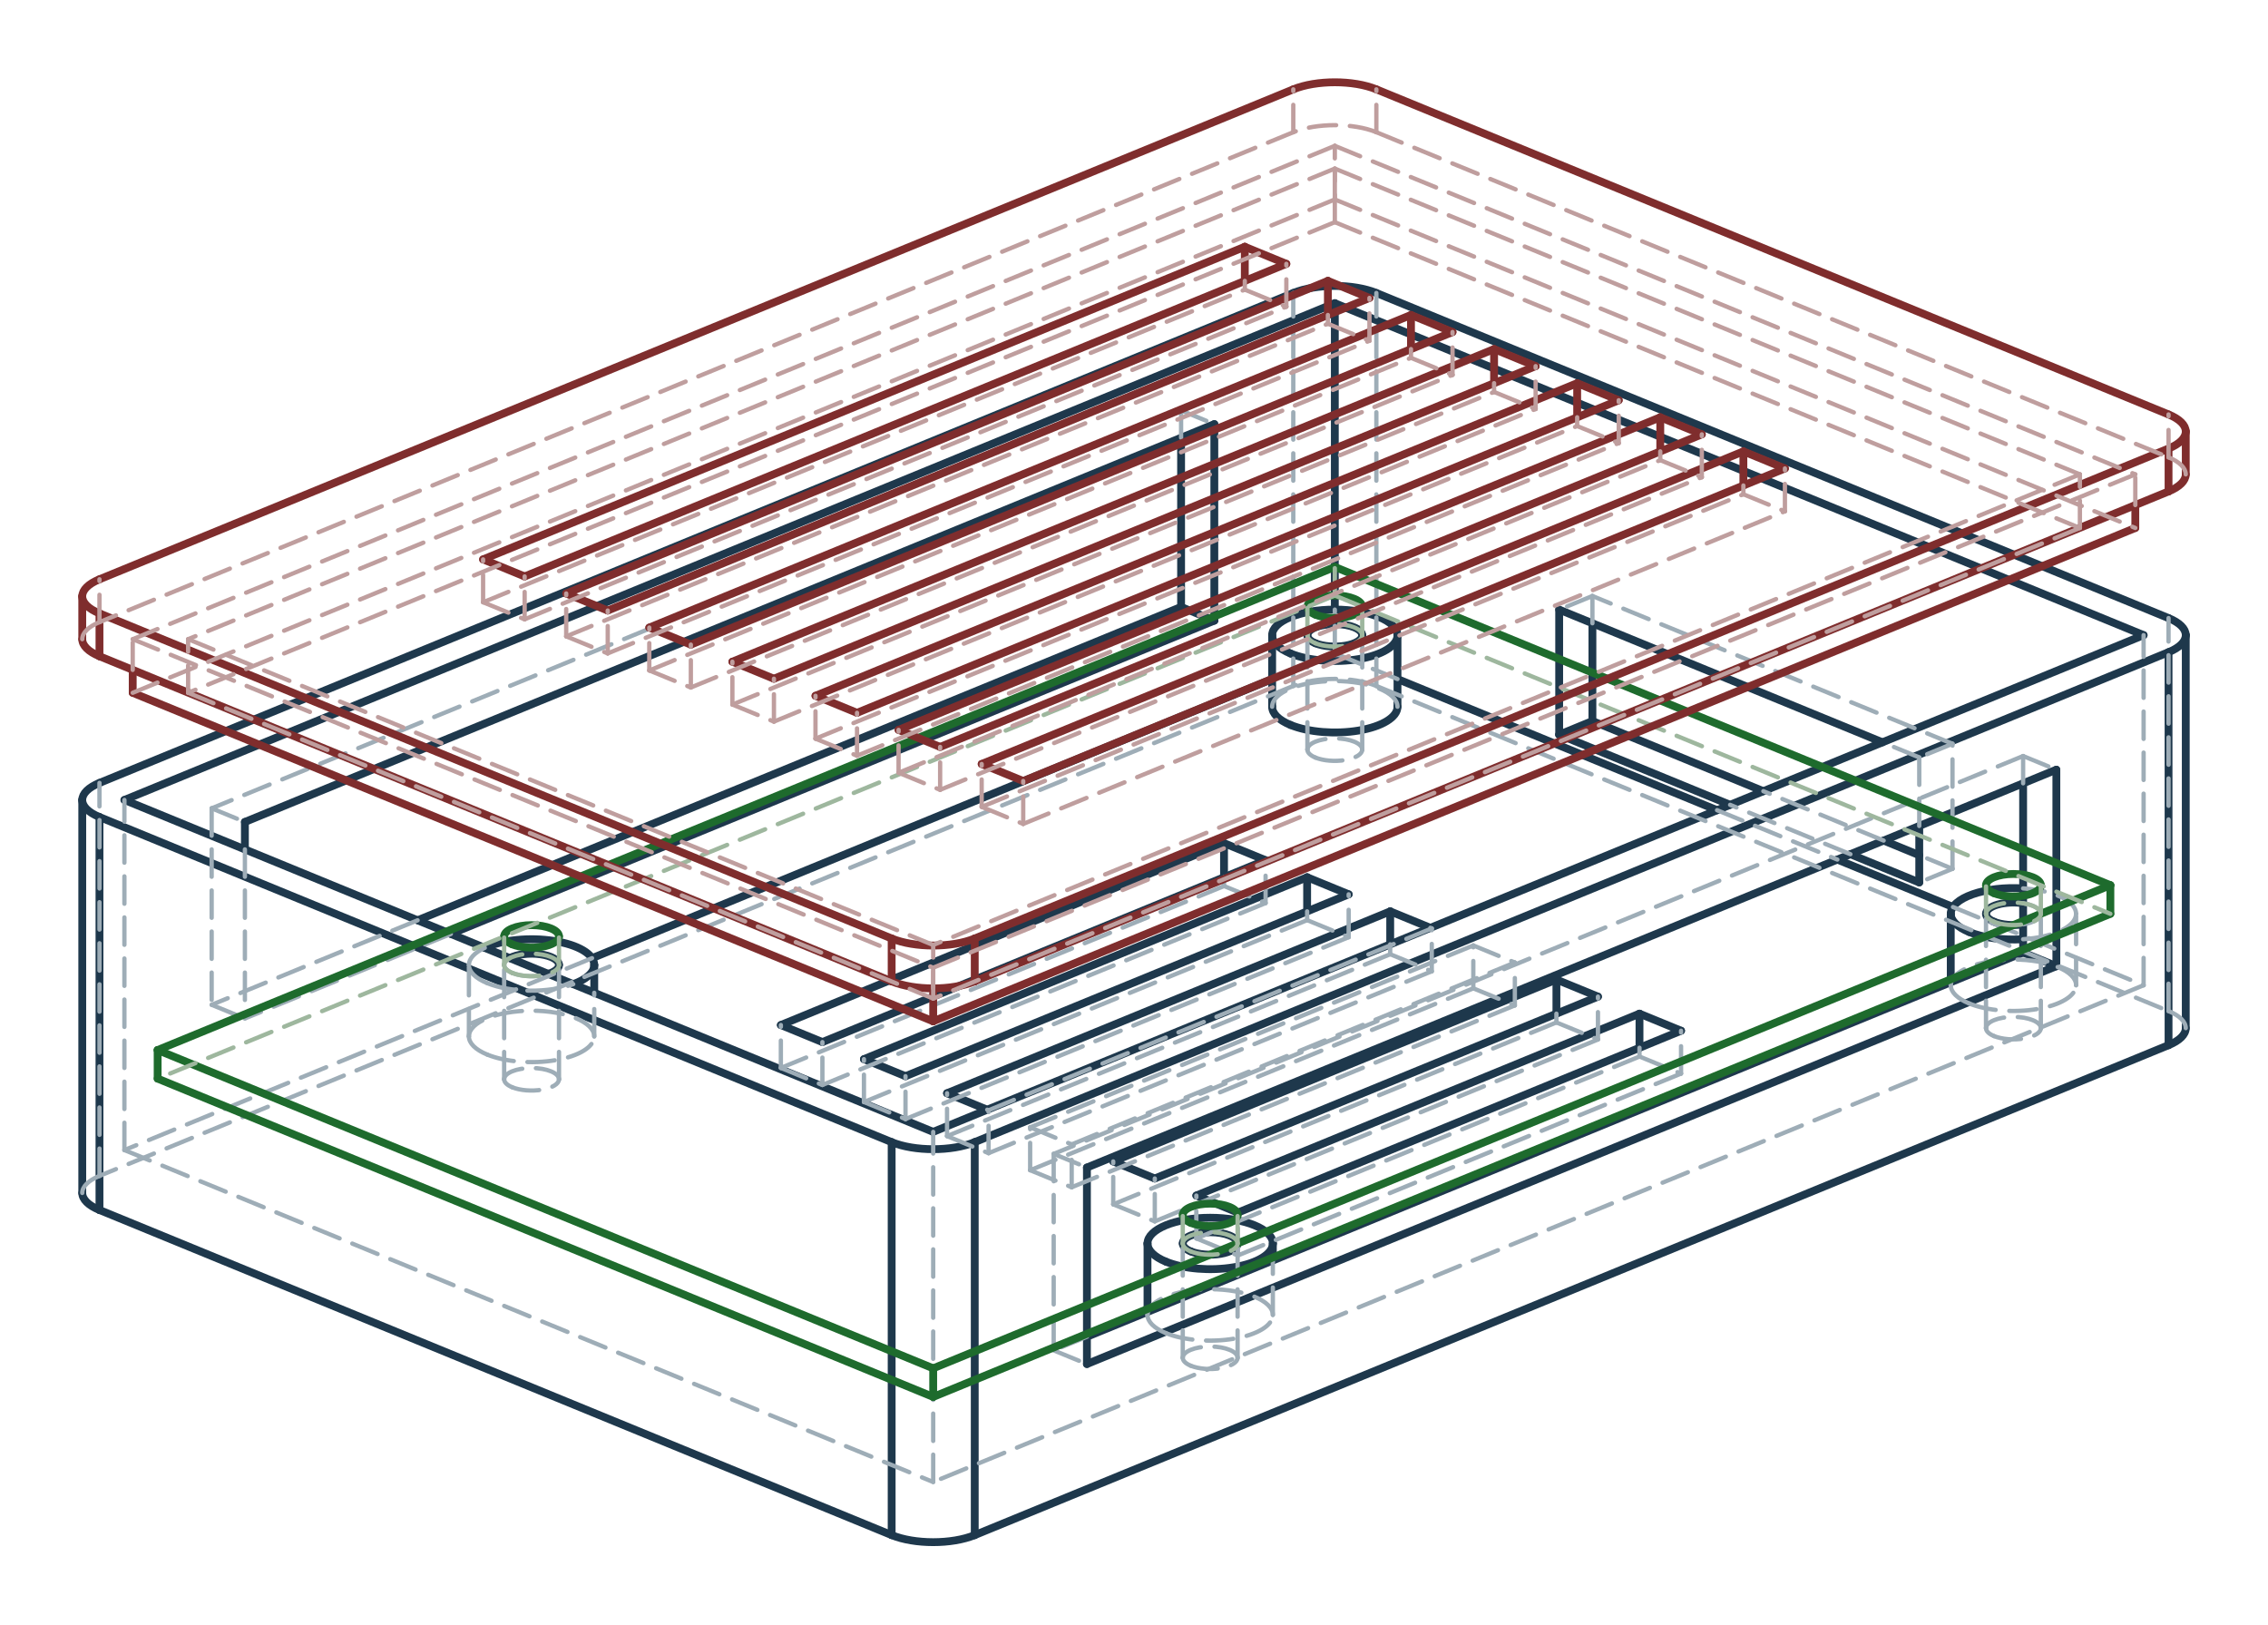
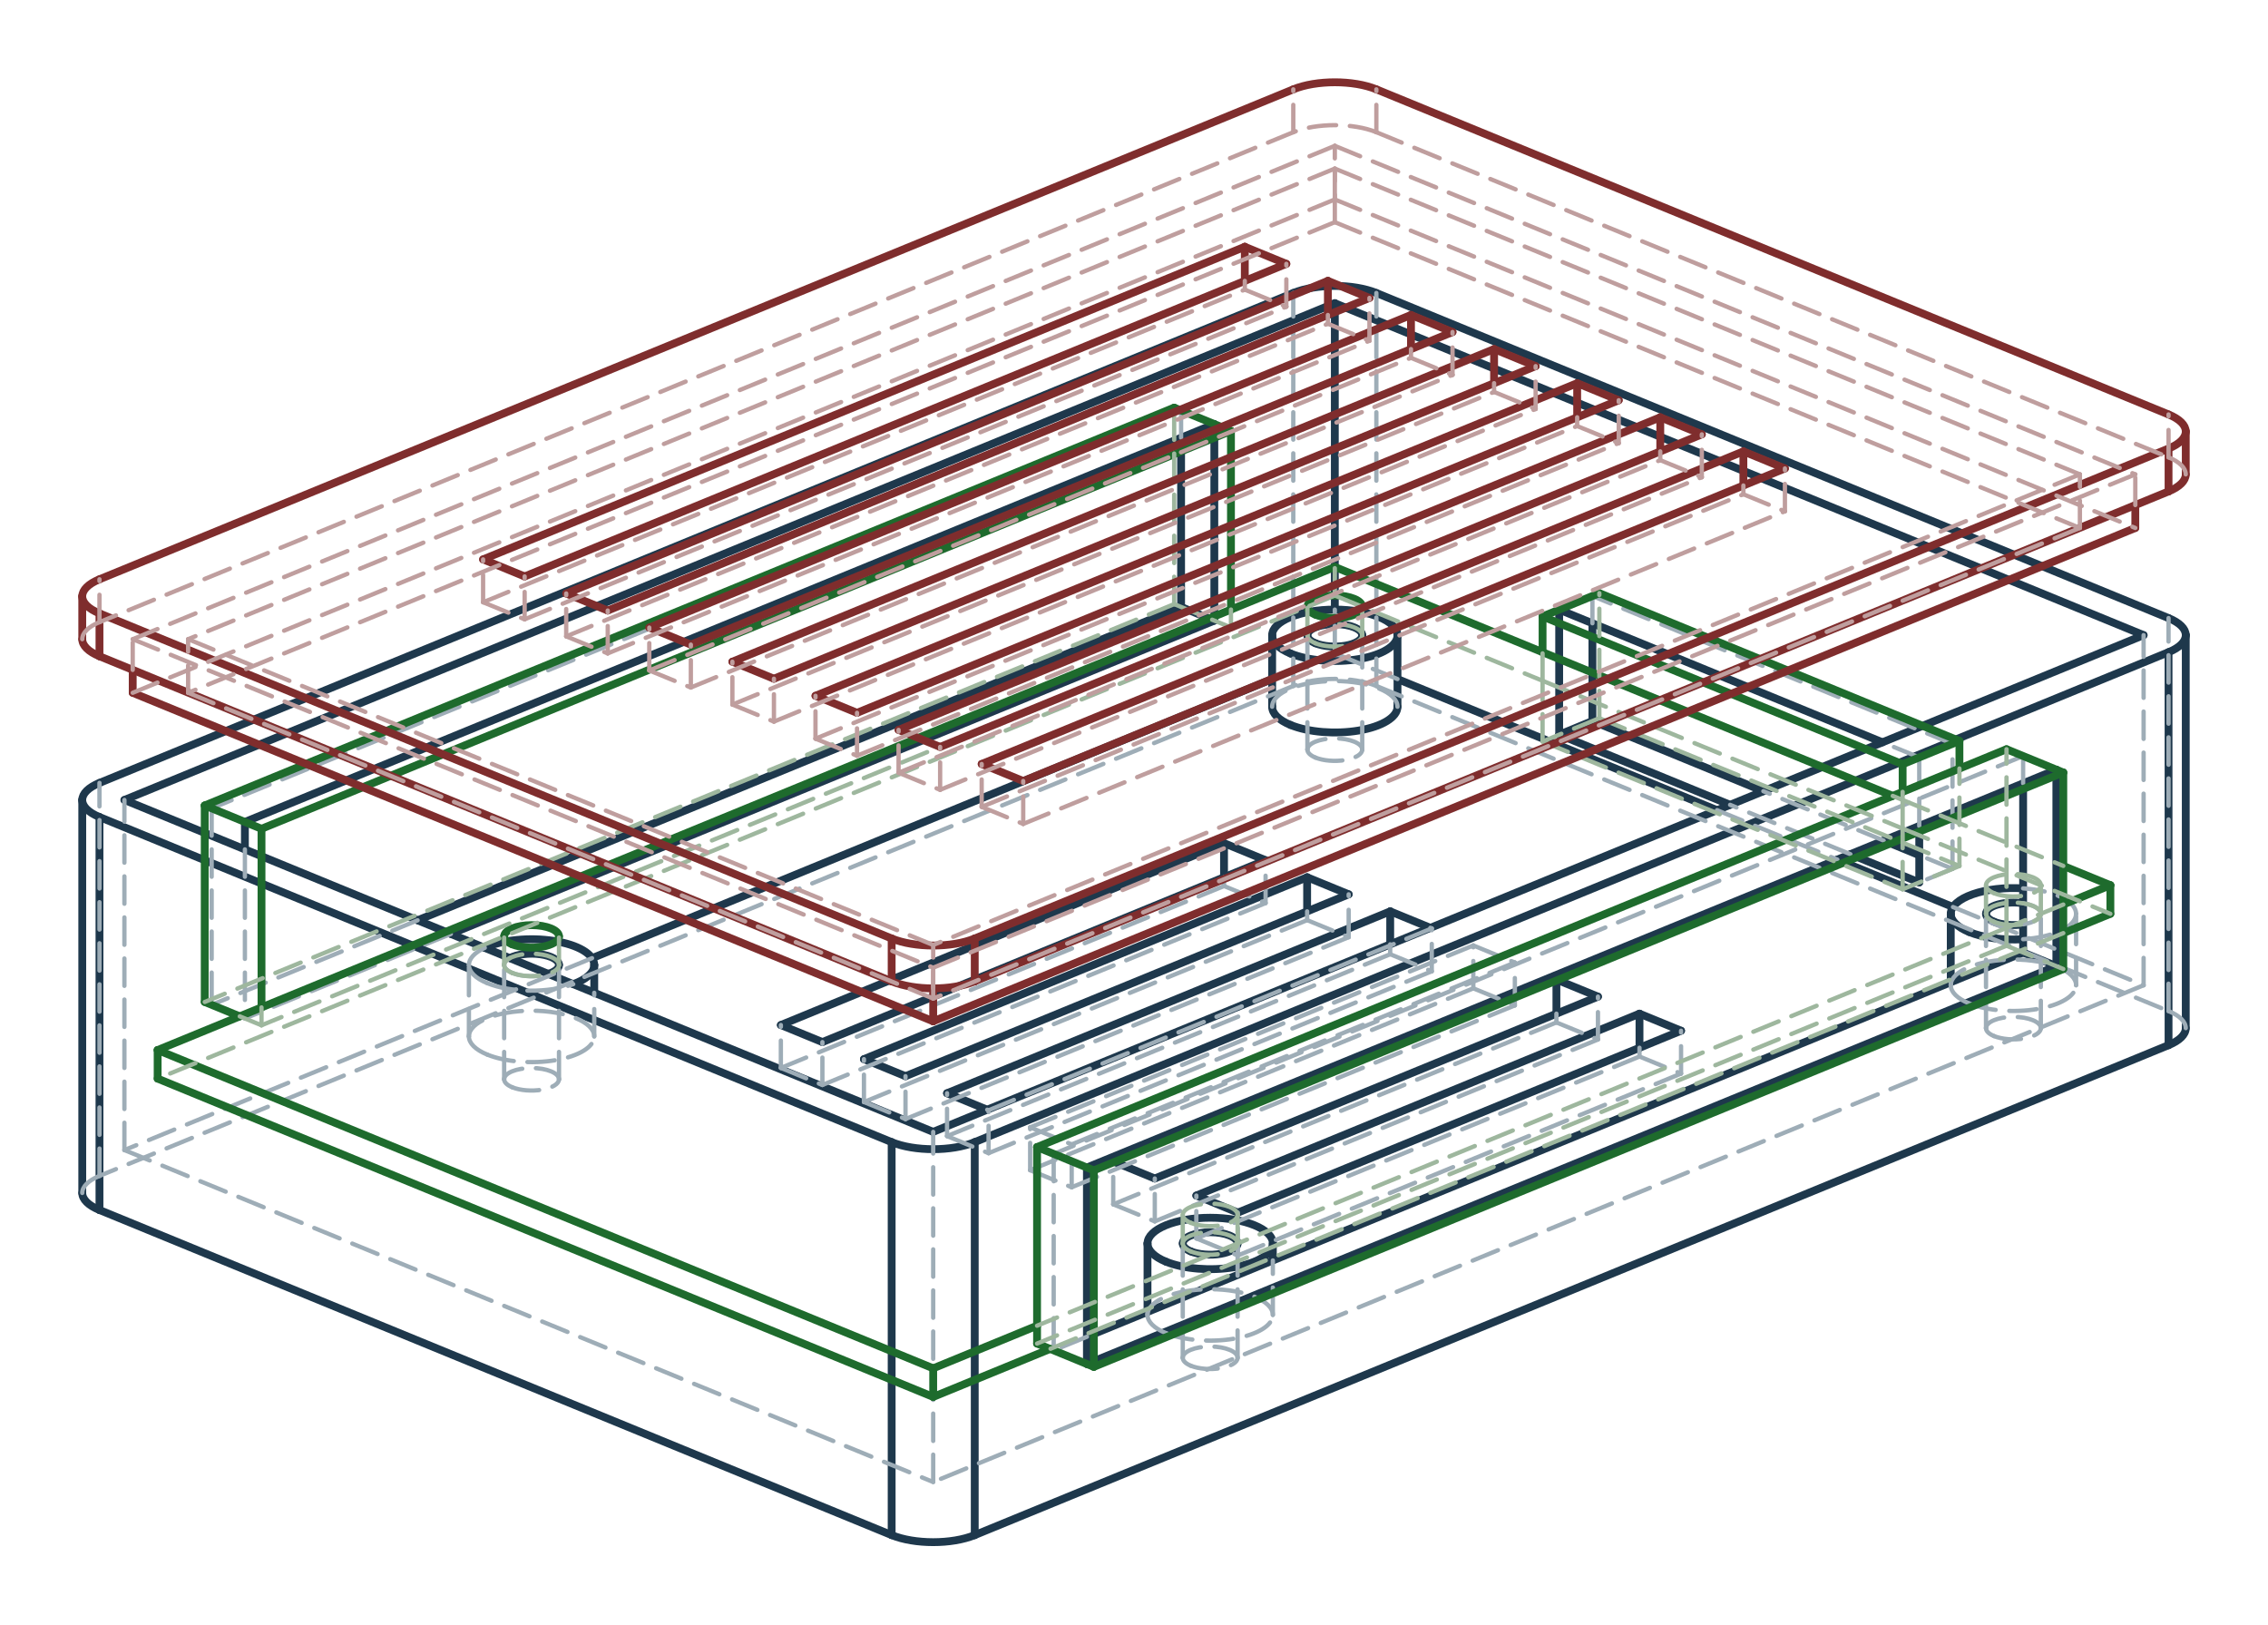
<svg xmlns="http://www.w3.org/2000/svg" width="115.799mm" height="82.929mm" viewBox="-57.9 -33.896 115.799 82.929" version="1.1">
  <g transform="scale(1,-1)" stroke-linecap="round">
    <g fill="none" stroke="rgb(30,56,76)" stroke-width="0.4" id="base_visible">
      <path d="M 7.99,-3.113 A 3.2,1.313 0.0 0,1 13.453,-2.184" />
      <path d="M 7.053,-2.184 A 3.2,1.313 0.0 0,1 7.99,-3.113" />
      <path d="M 7.99,0.535 A 3.2,1.313 0.0 0,1 13.453,1.463" />
      <path d="M 13.453,1.463 A 3.2,1.313 0.0 0,1 7.053,1.463" />
      <path d="M 7.053,1.463 A 3.2,1.313 0.0 0,1 7.99,0.535" />
      <line x1="13.453" y1="-0.77" x2="29.769" y2="-7.465" />
      <line x1="35.911" y1="-9.986" x2="41.815" y2="-12.408" />
      <line x1="7.053" y1="-0.77" x2="-27.672" y2="-15.02" />
      <line x1="-18.031" y1="-18.433" x2="4.596" y2="-9.148" />
      <line x1="-18.031" y1="-18.433" x2="-15.91" y2="-19.304" />
      <line x1="-15.91" y1="-19.304" x2="6.718" y2="-10.019" />
      <line x1="4.596" y1="-9.148" x2="6.718" y2="-10.019" />
      <line x1="-13.789" y1="-20.174" x2="8.839" y2="-10.889" />
      <line x1="-13.789" y1="-20.174" x2="-11.667" y2="-21.045" />
      <line x1="-11.667" y1="-21.045" x2="10.96" y2="-11.76" />
      <line x1="8.839" y1="-10.889" x2="10.96" y2="-11.76" />
      <line x1="-9.546" y1="-21.915" x2="13.081" y2="-12.63" />
      <line x1="-9.546" y1="-21.915" x2="-7.495" y2="-22.757" />
      <line x1="13.081" y1="-12.63" x2="15.132" y2="-13.472" />
      <line x1="-1.061" y1="-25.397" x2="21.567" y2="-16.112" />
      <line x1="-1.061" y1="-25.397" x2="1.061" y2="-26.268" />
      <line x1="1.061" y1="-26.268" x2="23.688" y2="-16.983" />
      <line x1="21.567" y1="-16.112" x2="23.688" y2="-16.983" />
      <line x1="3.182" y1="-27.138" x2="25.809" y2="-17.853" />
      <line x1="3.182" y1="-27.138" x2="5.303" y2="-28.009" />
      <line x1="5.303" y1="-28.009" x2="27.931" y2="-18.724" />
      <line x1="25.809" y1="-17.853" x2="27.931" y2="-18.724" />
      <path d="M 9.263,1.057 A 1.4,0.574 0.0 0,1 11.653,1.463" />
      <path d="M 11.653,1.463 A 1.4,0.574 0.0 0,1 8.853,1.463" />
      <path d="M 8.853,1.463 A 1.4,0.574 0.0 0,1 9.263,1.057" />
      <line x1="10.253" y1="2.776" x2="10.253" y2="18.417" />
      <line x1="10.253" y1="18.417" x2="51.548" y2="1.472" />
      <line x1="40.093" y1="-11.155" x2="36.578" y2="-9.712" />
      <line x1="30.436" y1="-7.192" x2="21.708" y2="-3.61" />
      <line x1="40.093" y1="-11.155" x2="40.093" y2="-8.27" />
      <line x1="38.214" y1="-4" x2="21.708" y2="2.773" />
      <line x1="21.708" y1="-3.61" x2="21.708" y2="2.773" />
      <line x1="-10.253" y1="-23.888" x2="51.548" y2="1.472" />
      <line x1="45.396" y1="-14.732" x2="-2.404" y2="-34.347" />
      <line x1="45.396" y1="-6.093" x2="45.396" y2="-14.732" />
      <line x1="-51.548" y1="-6.943" x2="10.253" y2="18.417" />
      <line x1="4.101" y1="12.245" x2="-45.396" y2="-8.066" />
      <line x1="-45.396" y1="-8.066" x2="-45.396" y2="-9.467" />
      <line x1="4.101" y1="2.214" x2="-34.881" y2="-13.783" />
      <line x1="4.101" y1="12.245" x2="4.101" y2="2.214" />
      <line x1="-51.548" y1="-6.943" x2="-10.253" y2="-23.888" />
      <line x1="4.596" y1="-10.889" x2="4.596" y2="-9.148" />
      <path d="M -28.632,-16.347 A 3.2,1.313 0.0 0,1 -27.559,-15.366" />
      <path d="M -27.559,-15.366 A 3.2,1.313 0.0 0,1 -33.149,-14.493" />
      <line x1="8.839" y1="-12.63" x2="8.839" y2="-10.889" />
      <line x1="13.081" y1="-14.313" x2="13.081" y2="-12.63" />
      <path d="M 42.639,-13.683 A 3.2,1.313 0.0 0,1 45.396,-14.052" />
      <path d="M 45.396,-11.457 A 3.2,1.313 0.0 0,1 41.701,-12.755" />
      <path d="M 41.701,-12.755 A 3.2,1.313 0.0 0,1 42.639,-13.683" />
      <line x1="21.567" y1="-17.853" x2="21.567" y2="-16.112" />
      <line x1="25.809" y1="-19.594" x2="25.809" y2="-17.853" />
      <path d="M 1.626,-30.512 A 3.2,1.313 0.0 0,1 7.089,-29.584" />
      <path d="M 7.089,-29.584 A 3.2,1.313 0.0 0,1 0.689,-29.584" />
      <path d="M 0.689,-29.584 A 3.2,1.313 0.0 0,1 1.626,-30.512" />
      <line x1="12.374" y1="18.939" x2="52.821" y2="2.342" />
      <path d="M 12.374,18.939 A 3.0,1.231 0.0 0,1 8.132,18.939" />
      <path d="M 52.821,2.342 A 3.0,1.231 180.0 0,0 53.7,1.472" />
      <path d="M 53.7,1.472 A 3.0,1.231 180.0 0,0 52.821,0.601" />
      <line x1="8.132" y1="18.939" x2="-52.821" y2="-6.073" />
      <line x1="52.821" y1="0.601" x2="-8.132" y2="-24.411" />
      <path d="M -52.821,-7.814 A 3.0,1.231 180.0 0,0 -53.7,-6.943" />
      <path d="M -53.7,-6.943 A 3.0,1.231 180.0 0,0 -52.821,-6.073" />
      <path d="M -12.374,-24.411 A 3.0,1.231 0.0 0,1 -8.132,-24.411" />
      <line x1="-52.821" y1="-7.814" x2="-12.374" y2="-24.411" />
      <line x1="23.405" y1="-2.914" x2="21.708" y2="-3.61" />
      <line x1="40.093" y1="-9.762" x2="38.275" y2="-9.016" />
      <line x1="32.133" y1="-6.495" x2="23.405" y2="-2.914" />
      <line x1="23.405" y1="-2.914" x2="23.405" y2="2.077" />
      <line x1="47.093" y1="-5.397" x2="-2.404" y2="-25.708" />
      <line x1="-2.404" y1="-25.708" x2="-2.404" y2="-35.739" />
      <line x1="45.396" y1="-14.732" x2="47.093" y2="-15.428" />
      <line x1="47.093" y1="-15.428" x2="-2.404" y2="-35.739" />
      <line x1="47.093" y1="-5.397" x2="47.093" y2="-15.428" />
      <line x1="2.404" y1="2.91" x2="4.101" y2="2.214" />
      <line x1="2.404" y1="2.91" x2="-36.578" y2="-13.086" />
      <line x1="2.404" y1="11.548" x2="2.404" y2="2.91" />
      <path d="M 53.7,-18.591 A 3.0,1.231 180.0 0,0 52.821,-19.461" />
      <line x1="52.821" y1="-19.461" x2="-8.132" y2="-44.473" />
      <path d="M -52.821,-27.876 A 3.0,1.231 180.0 0,0 -53.7,-27.006" />
      <path d="M -12.374,-44.473 A 3.0,1.231 0.0 0,1 -8.132,-44.473" />
      <line x1="-52.821" y1="-27.876" x2="-12.374" y2="-44.473" />
      <path d="M -29.909,-15.823 A 1.4,0.574 0.0 0,1 -29.359,-15.366" />
      <path d="M -29.359,-15.366 A 1.4,0.574 0.0 0,1 -31.872,-15.017" />
      <path d="M 43.911,-13.161 A 1.4,0.574 0.0 0,1 45.396,-13.292" />
      <path d="M 45.396,-12.217 A 1.4,0.574 0.0 0,1 43.501,-12.755" />
      <path d="M 43.501,-12.755 A 1.4,0.574 0.0 0,1 43.911,-13.161" />
      <path d="M 2.899,-29.99 A 1.4,0.574 0.0 0,1 5.289,-29.584" />
      <path d="M 5.289,-29.584 A 1.4,0.574 0.0 0,1 2.489,-29.584" />
      <path d="M 2.489,-29.584 A 1.4,0.574 0.0 0,1 2.899,-29.99" />
      <line x1="52.821" y1="-19.461" x2="52.821" y2="0.601" />
      <line x1="-8.132" y1="-44.473" x2="-8.132" y2="-24.411" />
      <line x1="-52.821" y1="-27.876" x2="-52.821" y2="-7.814" />
      <line x1="-12.374" y1="-44.473" x2="-12.374" y2="-24.411" />
      <line x1="13.453" y1="-2.184" x2="13.453" y2="1.463" />
      <line x1="7.053" y1="-2.184" x2="7.053" y2="1.463" />
      <line x1="-27.559" y1="-16.787" x2="-27.559" y2="-15.366" />
      <line x1="41.701" y1="-16.248" x2="41.701" y2="-12.755" />
      <line x1="7.089" y1="-30.451" x2="7.089" y2="-29.584" />
      <line x1="0.689" y1="-33.077" x2="0.689" y2="-29.584" />
      <line x1="53.7" y1="-18.591" x2="53.7" y2="1.472" />
      <line x1="-53.7" y1="-27.006" x2="-53.7" y2="-6.943" />
    </g>
    <g fill="none" stroke="rgb(158,173,183)" stroke-width="0.22" id="base_hidden" stroke-dasharray="1.397 0.699">
      <path d="M 13.453,-2.184 A 3.2,1.313 0.0 0,1 7.053,-2.184" />
      <line x1="10.253" y1="0.543" x2="13.453" y2="-0.77" />
      <line x1="29.769" y1="-7.465" x2="35.911" y2="-9.986" />
      <line x1="41.815" y1="-12.408" x2="51.548" y2="-16.402" />
      <line x1="51.548" y1="-16.402" x2="-10.253" y2="-41.762" />
      <line x1="10.253" y1="0.543" x2="7.053" y2="-0.77" />
      <line x1="-27.672" y1="-15.02" x2="-51.548" y2="-24.817" />
      <line x1="-51.548" y1="-24.817" x2="-10.253" y2="-41.762" />
      <path d="M -33.022,-19.942 A 3.2,1.313 0.0 0,1 -27.559,-19.014" />
      <path d="M -27.559,-19.014 A 3.2,1.313 0.0 0,1 -33.959,-19.014" />
      <path d="M -33.959,-19.014 A 3.2,1.313 0.0 0,1 -33.022,-19.942" />
      <line x1="-7.495" y1="-22.757" x2="-7.425" y2="-22.786" />
      <line x1="-7.425" y1="-22.786" x2="15.203" y2="-13.501" />
      <line x1="15.132" y1="-13.472" x2="15.203" y2="-13.501" />
      <path d="M 42.639,-17.331 A 3.2,1.313 0.0 0,1 48.101,-16.402" />
      <path d="M 48.101,-16.402 A 3.2,1.313 0.0 0,1 41.701,-16.402" />
      <path d="M 41.701,-16.402 A 3.2,1.313 0.0 0,1 42.639,-17.331" />
      <line x1="-5.303" y1="-23.656" x2="17.324" y2="-14.371" />
      <line x1="-5.303" y1="-23.656" x2="-3.182" y2="-24.527" />
      <line x1="-3.182" y1="-24.527" x2="19.445" y2="-15.242" />
      <line x1="17.324" y1="-14.371" x2="19.445" y2="-15.242" />
      <path d="M 1.626,-34.16 A 3.2,1.313 0.0 0,1 7.089,-33.232" />
      <path d="M 7.089,-33.232 A 3.2,1.313 0.0 0,1 0.689,-33.232" />
      <path d="M 0.689,-33.232 A 3.2,1.313 0.0 0,1 1.626,-34.16" />
      <line x1="10.253" y1="0.543" x2="10.253" y2="2.776" />
      <line x1="51.548" y1="-16.402" x2="51.548" y2="1.472" />
      <line x1="36.578" y1="-9.712" x2="30.436" y2="-7.192" />
      <line x1="40.093" y1="-8.27" x2="40.093" y2="-4.771" />
      <line x1="40.093" y1="-4.771" x2="38.214" y2="-4" />
      <line x1="-10.253" y1="-41.762" x2="-10.253" y2="-23.888" />
      <line x1="45.396" y1="-4.701" x2="-4.101" y2="-25.012" />
      <line x1="-4.101" y1="-25.012" x2="-4.101" y2="-35.043" />
      <line x1="-2.404" y1="-34.347" x2="-4.101" y2="-35.043" />
      <line x1="45.396" y1="-4.701" x2="45.396" y2="-6.093" />
      <line x1="-51.548" y1="-24.817" x2="-51.548" y2="-6.943" />
      <line x1="-45.396" y1="-9.467" x2="-45.396" y2="-18.098" />
      <line x1="-34.881" y1="-13.783" x2="-45.396" y2="-18.098" />
      <line x1="-18.031" y1="-20.622" x2="-18.031" y2="-18.433" />
      <line x1="4.596" y1="-11.337" x2="4.596" y2="-10.889" />
      <line x1="-18.031" y1="-20.622" x2="4.596" y2="-11.337" />
      <line x1="-15.91" y1="-21.493" x2="-15.91" y2="-19.304" />
      <line x1="-18.031" y1="-20.622" x2="-15.91" y2="-21.493" />
      <line x1="6.718" y1="-12.207" x2="6.718" y2="-10.019" />
      <line x1="-15.91" y1="-21.493" x2="6.718" y2="-12.207" />
      <line x1="4.596" y1="-11.337" x2="6.718" y2="-12.207" />
      <path d="M -33.022,-16.295 A 3.2,1.313 0.0 0,1 -28.632,-16.347" />
      <path d="M -33.149,-14.493 A 3.2,1.313 0.0 0,1 -33.959,-15.366" />
      <path d="M -33.959,-15.366 A 3.2,1.313 0.0 0,1 -33.022,-16.295" />
      <line x1="-13.789" y1="-22.363" x2="-13.789" y2="-20.174" />
      <line x1="8.839" y1="-13.078" x2="8.839" y2="-12.63" />
      <line x1="-13.789" y1="-22.363" x2="8.839" y2="-13.078" />
      <line x1="-11.667" y1="-23.233" x2="-11.667" y2="-21.045" />
      <line x1="-13.789" y1="-22.363" x2="-11.667" y2="-23.233" />
      <line x1="10.96" y1="-13.948" x2="10.96" y2="-11.76" />
      <line x1="-11.667" y1="-23.233" x2="10.96" y2="-13.948" />
      <line x1="8.839" y1="-13.078" x2="10.96" y2="-13.948" />
      <line x1="-9.546" y1="-24.104" x2="-9.546" y2="-21.915" />
      <line x1="13.081" y1="-14.819" x2="13.081" y2="-14.313" />
      <line x1="-9.546" y1="-24.104" x2="13.081" y2="-14.819" />
      <line x1="-7.425" y1="-24.974" x2="-7.425" y2="-22.786" />
      <line x1="-9.546" y1="-24.104" x2="-7.425" y2="-24.974" />
      <line x1="15.203" y1="-15.689" x2="15.203" y2="-13.501" />
      <line x1="-7.425" y1="-24.974" x2="15.203" y2="-15.689" />
      <line x1="13.081" y1="-14.819" x2="15.203" y2="-15.689" />
      <path d="M 45.396,-14.052 A 3.2,1.313 0.0 0,1 48.101,-12.755" />
      <path d="M 48.101,-12.755 A 3.2,1.313 0.0 0,1 45.396,-11.457" />
      <line x1="-5.303" y1="-25.845" x2="-5.303" y2="-23.656" />
      <line x1="17.324" y1="-16.56" x2="17.324" y2="-14.371" />
      <line x1="-5.303" y1="-25.845" x2="17.324" y2="-16.56" />
      <line x1="-3.182" y1="-26.715" x2="-3.182" y2="-24.527" />
      <line x1="-5.303" y1="-25.845" x2="-3.182" y2="-26.715" />
      <line x1="19.445" y1="-17.43" x2="19.445" y2="-15.242" />
      <line x1="-3.182" y1="-26.715" x2="19.445" y2="-17.43" />
      <line x1="17.324" y1="-16.56" x2="19.445" y2="-17.43" />
      <line x1="-1.061" y1="-27.586" x2="-1.061" y2="-25.397" />
      <line x1="21.567" y1="-18.301" x2="21.567" y2="-17.853" />
      <line x1="-1.061" y1="-27.586" x2="21.567" y2="-18.301" />
      <line x1="1.061" y1="-28.456" x2="1.061" y2="-26.268" />
      <line x1="-1.061" y1="-27.586" x2="1.061" y2="-28.456" />
      <line x1="23.688" y1="-19.171" x2="23.688" y2="-16.983" />
      <line x1="1.061" y1="-28.456" x2="23.688" y2="-19.171" />
      <line x1="21.567" y1="-18.301" x2="23.688" y2="-19.171" />
      <line x1="3.182" y1="-29.327" x2="3.182" y2="-27.138" />
      <line x1="25.809" y1="-20.042" x2="25.809" y2="-19.594" />
      <line x1="3.182" y1="-29.327" x2="25.809" y2="-20.042" />
      <line x1="5.303" y1="-30.197" x2="5.303" y2="-28.009" />
      <line x1="3.182" y1="-29.327" x2="5.303" y2="-30.197" />
      <line x1="27.931" y1="-20.912" x2="27.931" y2="-18.724" />
      <line x1="5.303" y1="-30.197" x2="27.931" y2="-20.912" />
      <line x1="25.809" y1="-20.042" x2="27.931" y2="-20.912" />
      <path d="M 9.263,-4.779 A 1.4,0.574 0.0 0,1 11.653,-4.373" />
      <path d="M 11.653,-4.373 A 1.4,0.574 0.0 0,1 8.853,-4.373" />
      <path d="M 8.853,-4.373 A 1.4,0.574 0.0 0,1 9.263,-4.779" />
      <line x1="41.79" y1="-10.458" x2="40.093" y2="-11.155" />
      <line x1="41.79" y1="-10.458" x2="40.093" y2="-9.762" />
      <line x1="38.275" y1="-9.016" x2="32.133" y2="-6.495" />
      <line x1="41.79" y1="-4.075" x2="40.093" y2="-4.771" />
      <line x1="41.79" y1="-10.458" x2="41.79" y2="-4.075" />
      <line x1="23.405" y1="3.469" x2="21.708" y2="2.773" />
      <line x1="41.79" y1="-4.075" x2="23.405" y2="3.469" />
      <line x1="23.405" y1="2.077" x2="23.405" y2="3.469" />
      <line x1="45.396" y1="-4.701" x2="47.093" y2="-5.397" />
      <line x1="-4.101" y1="-25.012" x2="-2.404" y2="-25.708" />
      <line x1="-4.101" y1="-35.043" x2="-2.404" y2="-35.739" />
      <line x1="2.404" y1="12.941" x2="4.101" y2="12.245" />
      <line x1="-47.093" y1="-7.37" x2="-45.396" y2="-8.066" />
      <line x1="2.404" y1="12.941" x2="-47.093" y2="-7.37" />
      <line x1="-47.093" y1="-17.401" x2="-45.396" y2="-18.098" />
      <line x1="-47.093" y1="-7.37" x2="-47.093" y2="-17.401" />
      <line x1="-36.578" y1="-13.086" x2="-47.093" y2="-17.401" />
      <line x1="2.404" y1="12.941" x2="2.404" y2="11.548" />
      <line x1="12.374" y1="-1.123" x2="52.821" y2="-17.72" />
      <path d="M 12.374,-1.123 A 3.0,1.231 0.0 0,1 8.132,-1.123" />
      <path d="M 52.821,-17.72 A 3.0,1.231 180.0 0,0 53.7,-18.591" />
      <line x1="8.132" y1="-1.123" x2="-52.821" y2="-26.135" />
      <path d="M -53.7,-27.006 A 3.0,1.231 180.0 0,0 -52.821,-26.135" />
      <path d="M -31.749,-21.609 A 1.4,0.574 0.0 0,1 -29.359,-21.202" />
      <path d="M -29.359,-21.202 A 1.4,0.574 0.0 0,1 -32.159,-21.202" />
      <path d="M -32.159,-21.202 A 1.4,0.574 0.0 0,1 -31.749,-21.609" />
      <path d="M 43.911,-18.997 A 1.4,0.574 0.0 0,1 46.301,-18.591" />
      <path d="M 46.301,-18.591 A 1.4,0.574 0.0 0,1 43.501,-18.591" />
      <path d="M 43.501,-18.591 A 1.4,0.574 0.0 0,1 43.911,-18.997" />
      <path d="M 2.899,-35.826 A 1.4,0.574 0.0 0,1 5.289,-35.42" />
      <path d="M 5.289,-35.42 A 1.4,0.574 0.0 0,1 2.489,-35.42" />
      <path d="M 2.489,-35.42 A 1.4,0.574 0.0 0,1 2.899,-35.826" />
      <path d="M -31.749,-15.772 A 1.4,0.574 0.0 0,1 -29.909,-15.823" />
      <path d="M -31.872,-15.017 A 1.4,0.574 0.0 0,1 -32.159,-15.366" />
      <path d="M -32.159,-15.366 A 1.4,0.574 0.0 0,1 -31.749,-15.772" />
      <path d="M 45.396,-13.292 A 1.4,0.574 0.0 0,1 46.301,-12.755" />
      <path d="M 46.301,-12.755 A 1.4,0.574 0.0 0,1 45.396,-12.217" />
      <line x1="-27.559" y1="-19.014" x2="-27.559" y2="-16.787" />
      <line x1="-33.959" y1="-19.014" x2="-33.959" y2="-15.366" />
      <line x1="48.101" y1="-16.402" x2="48.101" y2="-12.755" />
      <line x1="41.701" y1="-16.402" x2="41.701" y2="-16.248" />
      <line x1="7.089" y1="-33.232" x2="7.089" y2="-30.451" />
      <line x1="0.689" y1="-33.232" x2="0.689" y2="-33.077" />
      <line x1="11.653" y1="-4.373" x2="11.653" y2="1.463" />
      <line x1="8.853" y1="-4.373" x2="8.853" y2="1.463" />
      <line x1="-29.359" y1="-21.202" x2="-29.359" y2="-15.366" />
      <line x1="-32.159" y1="-21.202" x2="-32.159" y2="-15.366" />
      <line x1="46.301" y1="-18.591" x2="46.301" y2="-12.755" />
      <line x1="43.501" y1="-18.591" x2="43.501" y2="-12.755" />
      <line x1="5.289" y1="-35.42" x2="5.289" y2="-29.584" />
      <line x1="2.489" y1="-35.42" x2="2.489" y2="-29.584" />
      <line x1="12.374" y1="-1.123" x2="12.374" y2="18.939" />
      <line x1="52.821" y1="-17.72" x2="52.821" y2="2.342" />
      <line x1="8.132" y1="-1.123" x2="8.132" y2="18.939" />
      <line x1="-52.821" y1="-26.135" x2="-52.821" y2="-6.073" />
    </g>
    <g fill="none" stroke="rgb(30,107,45)" stroke-width="0.4" id="pcb_proxy_visible">
-       <line x1="10.253" y1="4.953" x2="49.851" y2="-11.295" />
+       <line x1="23.759" y1="3.615" x2="42.144" y2="-3.93" />
+       <line x1="42.144" y1="-5.339" x2="42.144" y2="-3.93" />
+       <line x1="20.86" y1="0.601" x2="20.86" y2="2.425" />
+       <line x1="23.759" y1="3.615" x2="20.86" y2="2.425" />
+       <line x1="42.144" y1="-3.93" x2="39.244" y2="-5.119" />
+       <line x1="20.86" y1="2.425" x2="39.244" y2="-5.119" />
+       <line x1="39.244" y1="-6.529" x2="39.244" y2="-5.119" />
+       <line x1="10.253" y1="4.953" x2="20.86" y2="0.601" />
+       <line x1="20.86" y1="0.601" x2="38.739" y2="-6.736" />
+       <line x1="47.447" y1="-10.309" x2="49.851" y2="-11.295" />
      <line x1="49.851" y1="-12.755" x2="49.851" y2="-11.295" />
-       <line x1="-49.851" y1="-21.169" x2="-49.851" y2="-19.71" />
-       <line x1="10.253" y1="4.953" x2="-49.851" y2="-19.71" />
-       <line x1="49.851" y1="-11.295" x2="-10.253" y2="-35.959" />
+       <line x1="49.851" y1="-12.755" x2="47.447" y2="-13.741" />
+       <line x1="-4.283" y1="-34.968" x2="-10.253" y2="-37.418" />
+       <line x1="-49.851" y1="-21.169" x2="-10.253" y2="-37.418" />
+       <line x1="49.851" y1="-11.295" x2="47.447" y2="-12.282" />
+       <line x1="-4.95" y1="-33.783" x2="-10.253" y2="-35.959" />
+       <line x1="10.253" y1="4.953" x2="4.95" y2="2.777" />
+       <line x1="4.95" y1="2.777" x2="-44.548" y2="-17.534" />
+       <line x1="-44.548" y1="-17.534" x2="-49.851" y2="-19.71" />
      <line x1="-49.851" y1="-19.71" x2="-10.253" y2="-35.959" />
      <path d="M 9.263,2.516 A 1.4,0.574 0.0 0,1 11.653,2.922" />
      <path d="M 11.653,2.922 A 1.4,0.574 0.0 0,1 8.853,2.922" />
      <path d="M 8.853,2.922 A 1.4,0.574 0.0 0,1 9.263,2.516" />
      <path d="M -31.749,-14.313 A 1.4,0.574 0.0 0,1 -29.359,-13.907" />
      <path d="M -29.359,-13.907 A 1.4,0.574 0.0 0,1 -32.159,-13.907" />
      <path d="M -32.159,-13.907 A 1.4,0.574 0.0 0,1 -31.749,-14.313" />
-       <path d="M 43.911,-11.702 A 1.4,0.574 0.0 0,1 46.301,-11.295" />
-       <path d="M 46.301,-11.295 A 1.4,0.574 0.0 0,1 43.501,-11.295" />
-       <path d="M 43.501,-11.295 A 1.4,0.574 0.0 0,1 43.911,-11.702" />
-       <path d="M 2.899,-28.531 A 1.4,0.574 0.0 0,1 5.289,-28.125" />
-       <path d="M 5.289,-28.125 A 1.4,0.574 0.0 0,1 2.489,-28.125" />
-       <path d="M 2.489,-28.125 A 1.4,0.574 0.0 0,1 2.899,-28.531" />
-       <line x1="49.851" y1="-12.755" x2="-10.253" y2="-37.418" />
+       <line x1="-49.851" y1="-21.169" x2="-49.851" y2="-19.71" />
      <line x1="-10.253" y1="-37.418" x2="-10.253" y2="-35.959" />
-       <line x1="-49.851" y1="-21.169" x2="-10.253" y2="-37.418" />
+       <line x1="-4.95" y1="-34.695" x2="-4.95" y2="-33.783" />
+       <line x1="-4.95" y1="-33.783" x2="-4.95" y2="-24.664" />
+       <line x1="44.548" y1="-4.352" x2="-4.95" y2="-24.664" />
+       <line x1="-44.548" y1="-17.534" x2="-44.548" y2="-8.415" />
+       <line x1="4.95" y1="11.897" x2="-44.548" y2="-8.415" />
+       <line x1="4.95" y1="2.777" x2="4.95" y2="11.897" />
+       <line x1="-47.447" y1="-17.256" x2="-47.447" y2="-7.225" />
+       <line x1="-47.447" y1="-7.225" x2="-44.548" y2="-8.415" />
+       <line x1="-47.447" y1="-17.256" x2="-45.659" y2="-17.99" />
+       <line x1="2.051" y1="13.086" x2="4.95" y2="11.897" />
+       <line x1="-4.95" y1="-24.664" x2="-2.051" y2="-25.853" />
+       <line x1="-2.051" y1="-35.884" x2="-2.051" y2="-25.853" />
+       <line x1="-4.95" y1="-34.695" x2="-2.051" y2="-35.884" />
+       <line x1="47.447" y1="-15.573" x2="-2.051" y2="-35.884" />
+       <line x1="44.548" y1="-4.352" x2="47.447" y2="-5.542" />
+       <line x1="47.447" y1="-15.573" x2="47.447" y2="-5.542" />
+       <line x1="47.447" y1="-5.542" x2="-2.051" y2="-25.853" />
+       <line x1="2.051" y1="13.086" x2="-47.447" y2="-7.225" />
    </g>
    <g fill="none" stroke="rgb(158,183,158)" stroke-width="0.22" id="pcb_proxy_hidden" stroke-dasharray="1.397 0.699">
+       <line x1="23.759" y1="-2.769" x2="23.759" y2="3.615" />
+       <line x1="42.144" y1="-10.313" x2="42.144" y2="-5.339" />
+       <line x1="23.759" y1="-2.769" x2="42.144" y2="-10.313" />
+       <line x1="23.759" y1="-2.769" x2="20.86" y2="-3.959" />
+       <line x1="20.86" y1="-3.959" x2="20.86" y2="-0.858" />
+       <line x1="20.86" y1="-0.858" x2="20.86" y2="0.601" />
+       <line x1="42.144" y1="-10.313" x2="39.244" y2="-11.503" />
+       <line x1="39.244" y1="-11.503" x2="39.244" y2="-8.402" />
+       <line x1="39.244" y1="-8.402" x2="39.244" y2="-6.943" />
+       <line x1="39.244" y1="-6.943" x2="39.244" y2="-6.529" />
+       <line x1="20.86" y1="-3.959" x2="39.244" y2="-11.503" />
+       <line x1="20.86" y1="-0.858" x2="39.244" y2="-8.402" />
+       <line x1="10.253" y1="3.494" x2="20.86" y2="-0.858" />
      <line x1="10.253" y1="3.494" x2="10.253" y2="4.953" />
-       <line x1="10.253" y1="3.494" x2="49.851" y2="-12.755" />
+       <line x1="38.739" y1="-6.736" x2="39.244" y2="-6.943" />
+       <line x1="39.244" y1="-6.943" x2="47.447" y2="-10.309" />
+       <line x1="39.244" y1="-8.402" x2="49.851" y2="-12.755" />
+       <line x1="47.447" y1="-13.741" x2="-4.283" y2="-34.968" />
      <line x1="10.253" y1="3.494" x2="-49.851" y2="-21.169" />
      <path d="M 9.263,1.057 A 1.4,0.574 0.0 0,1 11.653,1.463" />
      <path d="M 11.653,1.463 A 1.4,0.574 0.0 0,1 8.853,1.463" />
      <path d="M 8.853,1.463 A 1.4,0.574 0.0 0,1 9.263,1.057" />
      <path d="M -31.749,-15.772 A 1.4,0.574 0.0 0,1 -29.359,-15.366" />
      <path d="M -29.359,-15.366 A 1.4,0.574 0.0 0,1 -32.159,-15.366" />
      <path d="M -32.159,-15.366 A 1.4,0.574 0.0 0,1 -31.749,-15.772" />
      <path d="M 43.911,-13.161 A 1.4,0.574 0.0 0,1 46.301,-12.755" />
      <path d="M 46.301,-12.755 A 1.4,0.574 0.0 0,1 43.501,-12.755" />
      <path d="M 43.501,-12.755 A 1.4,0.574 0.0 0,1 43.911,-13.161" />
      <path d="M 2.899,-29.99 A 1.4,0.574 0.0 0,1 5.289,-29.584" />
      <path d="M 5.289,-29.584 A 1.4,0.574 0.0 0,1 2.489,-29.584" />
      <path d="M 2.489,-29.584 A 1.4,0.574 0.0 0,1 2.899,-29.99" />
+       <line x1="47.447" y1="-12.282" x2="44.548" y2="-13.472" />
+       <line x1="44.548" y1="-13.472" x2="-4.95" y2="-33.783" />
+       <path d="M 43.911,-11.702 A 1.4,0.574 0.0 0,1 46.301,-11.295" />
+       <path d="M 46.301,-11.295 A 1.4,0.574 0.0 0,1 43.501,-11.295" />
+       <path d="M 43.501,-11.295 A 1.4,0.574 0.0 0,1 43.911,-11.702" />
+       <path d="M 2.899,-28.531 A 1.4,0.574 0.0 0,1 5.289,-28.125" />
+       <path d="M 5.289,-28.125 A 1.4,0.574 0.0 0,1 2.489,-28.125" />
+       <path d="M 2.489,-28.125 A 1.4,0.574 0.0 0,1 2.899,-28.531" />
+       <line x1="-44.548" y1="-18.446" x2="-44.548" y2="-17.534" />
+       <line x1="4.95" y1="1.865" x2="-44.548" y2="-18.446" />
+       <line x1="4.95" y1="1.865" x2="4.95" y2="2.777" />
+       <line x1="44.548" y1="-14.384" x2="-4.95" y2="-34.695" />
+       <line x1="44.548" y1="-14.384" x2="44.548" y2="-13.472" />
+       <line x1="44.548" y1="-13.472" x2="44.548" y2="-4.352" />
+       <line x1="-45.659" y1="-17.99" x2="-44.548" y2="-18.446" />
+       <line x1="2.051" y1="3.055" x2="4.95" y2="1.865" />
+       <line x1="2.051" y1="3.055" x2="-47.447" y2="-17.256" />
+       <line x1="2.051" y1="3.055" x2="2.051" y2="13.086" />
+       <line x1="44.548" y1="-14.384" x2="47.447" y2="-15.573" />
      <line x1="11.653" y1="1.463" x2="11.653" y2="2.922" />
      <line x1="8.853" y1="1.463" x2="8.853" y2="2.922" />
      <line x1="-29.359" y1="-15.366" x2="-29.359" y2="-13.907" />
      <line x1="-32.159" y1="-15.366" x2="-32.159" y2="-13.907" />
      <line x1="46.301" y1="-12.755" x2="46.301" y2="-11.295" />
      <line x1="43.501" y1="-12.755" x2="43.501" y2="-11.295" />
      <line x1="5.289" y1="-29.584" x2="5.289" y2="-28.125" />
      <line x1="2.489" y1="-29.584" x2="2.489" y2="-28.125" />
    </g>
    <g fill="none" stroke="rgb(127,45,45)" stroke-width="0.4" id="lid_visible">
      <line x1="12.374" y1="29.335" x2="52.821" y2="12.738" />
      <path d="M 12.374,29.335 A 3.0,1.231 0.0 0,1 8.132,29.335" />
      <path d="M 52.821,12.738 A 3.0,1.231 180.0 0,0 53.7,11.868" />
      <path d="M 53.7,11.868 A 3.0,1.231 180.0 0,0 52.821,10.997" />
      <line x1="8.132" y1="29.335" x2="-52.821" y2="4.323" />
      <line x1="52.821" y1="10.997" x2="-8.132" y2="-14.015" />
      <path d="M -52.821,2.582 A 3.0,1.231 180.0 0,0 -53.7,3.453" />
      <path d="M -53.7,3.453 A 3.0,1.231 180.0 0,0 -52.821,4.323" />
      <path d="M -12.374,-14.015 A 3.0,1.231 0.0 0,1 -8.132,-14.015" />
      <line x1="-52.821" y1="2.582" x2="-12.374" y2="-14.015" />
      <line x1="-33.234" y1="5.339" x2="5.657" y2="21.298" />
      <line x1="-33.234" y1="5.339" x2="-31.113" y2="4.468" />
      <line x1="-31.113" y1="4.468" x2="7.778" y2="20.427" />
      <line x1="5.657" y1="21.298" x2="7.778" y2="20.427" />
      <line x1="-28.991" y1="3.598" x2="9.899" y2="19.557" />
      <line x1="-28.991" y1="3.598" x2="-26.87" y2="2.727" />
      <line x1="-26.87" y1="2.727" x2="12.021" y2="18.686" />
      <line x1="9.899" y1="19.557" x2="12.021" y2="18.686" />
      <line x1="-24.749" y1="1.857" x2="14.142" y2="17.816" />
      <line x1="-24.749" y1="1.857" x2="-22.627" y2="0.987" />
      <line x1="-22.627" y1="0.987" x2="16.263" y2="16.945" />
      <line x1="14.142" y1="17.816" x2="16.263" y2="16.945" />
      <line x1="-20.506" y1="0.116" x2="18.385" y2="16.075" />
      <line x1="-20.506" y1="0.116" x2="-18.385" y2="-0.754" />
      <line x1="-18.385" y1="-0.754" x2="20.506" y2="15.204" />
      <line x1="18.385" y1="16.075" x2="20.506" y2="15.204" />
      <line x1="-16.263" y1="-1.625" x2="22.627" y2="14.334" />
      <line x1="-16.263" y1="-1.625" x2="-14.142" y2="-2.495" />
      <line x1="-14.142" y1="-2.495" x2="24.749" y2="13.463" />
      <line x1="22.627" y1="14.334" x2="24.749" y2="13.463" />
      <line x1="-12.021" y1="-3.366" x2="26.87" y2="12.593" />
      <line x1="-12.021" y1="-3.366" x2="-9.899" y2="-4.236" />
      <line x1="-9.899" y1="-4.236" x2="28.991" y2="11.722" />
      <line x1="26.87" y1="12.593" x2="28.991" y2="11.722" />
      <line x1="-7.778" y1="-5.107" x2="31.113" y2="10.852" />
      <line x1="-7.778" y1="-5.107" x2="-5.657" y2="-5.977" />
      <line x1="-5.657" y1="-5.977" x2="33.234" y2="9.981" />
      <line x1="31.113" y1="10.852" x2="33.234" y2="9.981" />
      <path d="M 53.7,9.679 A 3.0,1.231 180.0 0,0 52.821,8.808" />
      <line x1="52.821" y1="8.808" x2="-8.132" y2="-16.203" />
      <path d="M -52.821,0.394 A 3.0,1.231 180.0 0,0 -53.7,1.264" />
      <path d="M -12.374,-16.203 A 3.0,1.231 0.0 0,1 -8.132,-16.203" />
      <line x1="-52.821" y1="0.394" x2="-12.374" y2="-16.203" />
      <line x1="5.657" y1="19.557" x2="5.657" y2="21.298" />
      <line x1="9.899" y1="17.816" x2="9.899" y2="19.557" />
      <line x1="14.142" y1="16.075" x2="14.142" y2="17.816" />
      <line x1="18.385" y1="14.334" x2="18.385" y2="16.075" />
      <line x1="22.627" y1="12.593" x2="22.627" y2="14.334" />
      <line x1="26.87" y1="10.852" x2="26.87" y2="12.593" />
      <line x1="31.113" y1="9.111" x2="31.113" y2="10.852" />
      <line x1="51.124" y1="6.943" x2="51.124" y2="8.112" />
      <line x1="-51.124" y1="-1.472" x2="-51.124" y2="-0.303" />
      <line x1="-10.253" y1="-18.243" x2="-10.253" y2="-16.564" />
      <line x1="-51.124" y1="-1.472" x2="-10.253" y2="-18.243" />
      <line x1="51.124" y1="6.943" x2="-10.253" y2="-18.243" />
      <line x1="52.821" y1="8.808" x2="52.821" y2="10.997" />
      <line x1="-8.132" y1="-16.203" x2="-8.132" y2="-14.015" />
      <line x1="-52.821" y1="0.394" x2="-52.821" y2="2.582" />
      <line x1="-12.374" y1="-16.203" x2="-12.374" y2="-14.015" />
      <line x1="53.7" y1="9.679" x2="53.7" y2="11.868" />
      <line x1="-53.7" y1="1.264" x2="-53.7" y2="3.453" />
    </g>
    <g fill="none" stroke="rgb(191,158,158)" stroke-width="0.22" id="lid_hidden" stroke-dasharray="1.397 0.699">
      <line x1="12.374" y1="27.146" x2="52.821" y2="10.549" />
      <path d="M 12.374,27.146 A 3.0,1.231 0.0 0,1 8.132,27.146" />
      <path d="M 52.821,10.549 A 3.0,1.231 180.0 0,0 53.7,9.679" />
      <line x1="8.132" y1="27.146" x2="-52.821" y2="2.135" />
      <path d="M -53.7,1.264 A 3.0,1.231 180.0 0,0 -52.821,2.135" />
      <line x1="10.253" y1="26.45" x2="51.124" y2="9.679" />
      <line x1="10.253" y1="26.45" x2="-51.124" y2="1.264" />
      <line x1="-51.124" y1="1.264" x2="-10.253" y2="-15.507" />
      <line x1="51.124" y1="9.679" x2="-10.253" y2="-15.507" />
      <line x1="-33.234" y1="3.15" x2="-33.234" y2="5.339" />
      <line x1="5.657" y1="19.109" x2="5.657" y2="19.557" />
      <line x1="-33.234" y1="3.15" x2="5.657" y2="19.109" />
      <line x1="-31.113" y1="2.28" x2="-31.113" y2="4.468" />
      <line x1="-33.234" y1="3.15" x2="-31.113" y2="2.28" />
      <line x1="7.778" y1="18.239" x2="7.778" y2="20.427" />
      <line x1="-31.113" y1="2.28" x2="7.778" y2="18.239" />
      <line x1="5.657" y1="19.109" x2="7.778" y2="18.239" />
      <line x1="-28.991" y1="1.409" x2="-28.991" y2="3.598" />
      <line x1="9.899" y1="17.368" x2="9.899" y2="17.816" />
      <line x1="-28.991" y1="1.409" x2="9.899" y2="17.368" />
      <line x1="-26.87" y1="0.539" x2="-26.87" y2="2.727" />
      <line x1="-28.991" y1="1.409" x2="-26.87" y2="0.539" />
      <line x1="12.021" y1="16.498" x2="12.021" y2="18.686" />
      <line x1="-26.87" y1="0.539" x2="12.021" y2="16.498" />
      <line x1="9.899" y1="17.368" x2="12.021" y2="16.498" />
      <line x1="-24.749" y1="-0.332" x2="-24.749" y2="1.857" />
      <line x1="14.142" y1="15.627" x2="14.142" y2="16.075" />
      <line x1="-24.749" y1="-0.332" x2="14.142" y2="15.627" />
      <line x1="-22.627" y1="-1.202" x2="-22.627" y2="0.987" />
      <line x1="-24.749" y1="-0.332" x2="-22.627" y2="-1.202" />
      <line x1="16.263" y1="14.757" x2="16.263" y2="16.945" />
      <line x1="-22.627" y1="-1.202" x2="16.263" y2="14.757" />
      <line x1="14.142" y1="15.627" x2="16.263" y2="14.757" />
      <line x1="-20.506" y1="-2.073" x2="-20.506" y2="0.116" />
      <line x1="18.385" y1="13.886" x2="18.385" y2="14.334" />
      <line x1="-20.506" y1="-2.073" x2="18.385" y2="13.886" />
      <line x1="-18.385" y1="-2.943" x2="-18.385" y2="-0.754" />
      <line x1="-20.506" y1="-2.073" x2="-18.385" y2="-2.943" />
      <line x1="20.506" y1="13.016" x2="20.506" y2="15.204" />
      <line x1="-18.385" y1="-2.943" x2="20.506" y2="13.016" />
      <line x1="18.385" y1="13.886" x2="20.506" y2="13.016" />
      <line x1="-16.263" y1="-3.814" x2="-16.263" y2="-1.625" />
      <line x1="22.627" y1="12.145" x2="22.627" y2="12.593" />
      <line x1="-16.263" y1="-3.814" x2="22.627" y2="12.145" />
      <line x1="-14.142" y1="-4.684" x2="-14.142" y2="-2.495" />
      <line x1="-16.263" y1="-3.814" x2="-14.142" y2="-4.684" />
      <line x1="24.749" y1="11.275" x2="24.749" y2="13.463" />
      <line x1="-14.142" y1="-4.684" x2="24.749" y2="11.275" />
      <line x1="22.627" y1="12.145" x2="24.749" y2="11.275" />
      <line x1="-12.021" y1="-5.554" x2="-12.021" y2="-3.366" />
      <line x1="26.87" y1="10.404" x2="26.87" y2="10.852" />
      <line x1="-12.021" y1="-5.554" x2="26.87" y2="10.404" />
      <line x1="-9.899" y1="-6.425" x2="-9.899" y2="-4.236" />
      <line x1="-12.021" y1="-5.554" x2="-9.899" y2="-6.425" />
      <line x1="28.991" y1="9.534" x2="28.991" y2="11.722" />
      <line x1="-9.899" y1="-6.425" x2="28.991" y2="9.534" />
      <line x1="26.87" y1="10.404" x2="28.991" y2="9.534" />
      <line x1="-7.778" y1="-7.295" x2="-7.778" y2="-5.107" />
      <line x1="31.113" y1="8.663" x2="31.113" y2="9.111" />
      <line x1="-7.778" y1="-7.295" x2="31.113" y2="8.663" />
      <line x1="-5.657" y1="-8.166" x2="-5.657" y2="-5.977" />
      <line x1="-7.778" y1="-7.295" x2="-5.657" y2="-8.166" />
      <line x1="33.234" y1="7.793" x2="33.234" y2="9.981" />
      <line x1="-5.657" y1="-8.166" x2="33.234" y2="7.793" />
      <line x1="31.113" y1="8.663" x2="33.234" y2="7.793" />
      <line x1="10.253" y1="23.714" x2="10.253" y2="26.45" />
      <line x1="51.124" y1="8.112" x2="51.124" y2="9.679" />
      <line x1="10.253" y1="23.714" x2="51.124" y2="6.943" />
      <line x1="10.253" y1="23.714" x2="-51.124" y2="-1.472" />
      <line x1="-51.124" y1="-0.303" x2="-51.124" y2="1.264" />
      <line x1="-10.253" y1="-16.564" x2="-10.253" y2="-15.507" />
      <line x1="10.253" y1="25.289" x2="48.295" y2="9.679" />
      <line x1="48.295" y1="9.679" x2="-10.253" y2="-14.346" />
      <line x1="10.253" y1="25.289" x2="-48.295" y2="1.264" />
      <line x1="-48.295" y1="1.264" x2="-10.253" y2="-14.346" />
      <line x1="10.253" y1="22.554" x2="48.295" y2="6.943" />
      <line x1="10.253" y1="22.554" x2="-48.295" y2="-1.472" />
      <line x1="-48.295" y1="-1.472" x2="-10.253" y2="-17.082" />
      <line x1="48.295" y1="6.943" x2="-10.253" y2="-17.082" />
      <line x1="10.253" y1="22.554" x2="10.253" y2="25.289" />
      <line x1="48.295" y1="6.943" x2="48.295" y2="9.679" />
      <line x1="-10.253" y1="-17.082" x2="-10.253" y2="-14.346" />
      <line x1="-48.295" y1="-1.472" x2="-48.295" y2="1.264" />
      <line x1="12.374" y1="27.146" x2="12.374" y2="29.335" />
      <line x1="52.821" y1="10.549" x2="52.821" y2="12.738" />
      <line x1="8.132" y1="27.146" x2="8.132" y2="29.335" />
      <line x1="-52.821" y1="2.135" x2="-52.821" y2="4.323" />
    </g>
  </g>
</svg>
